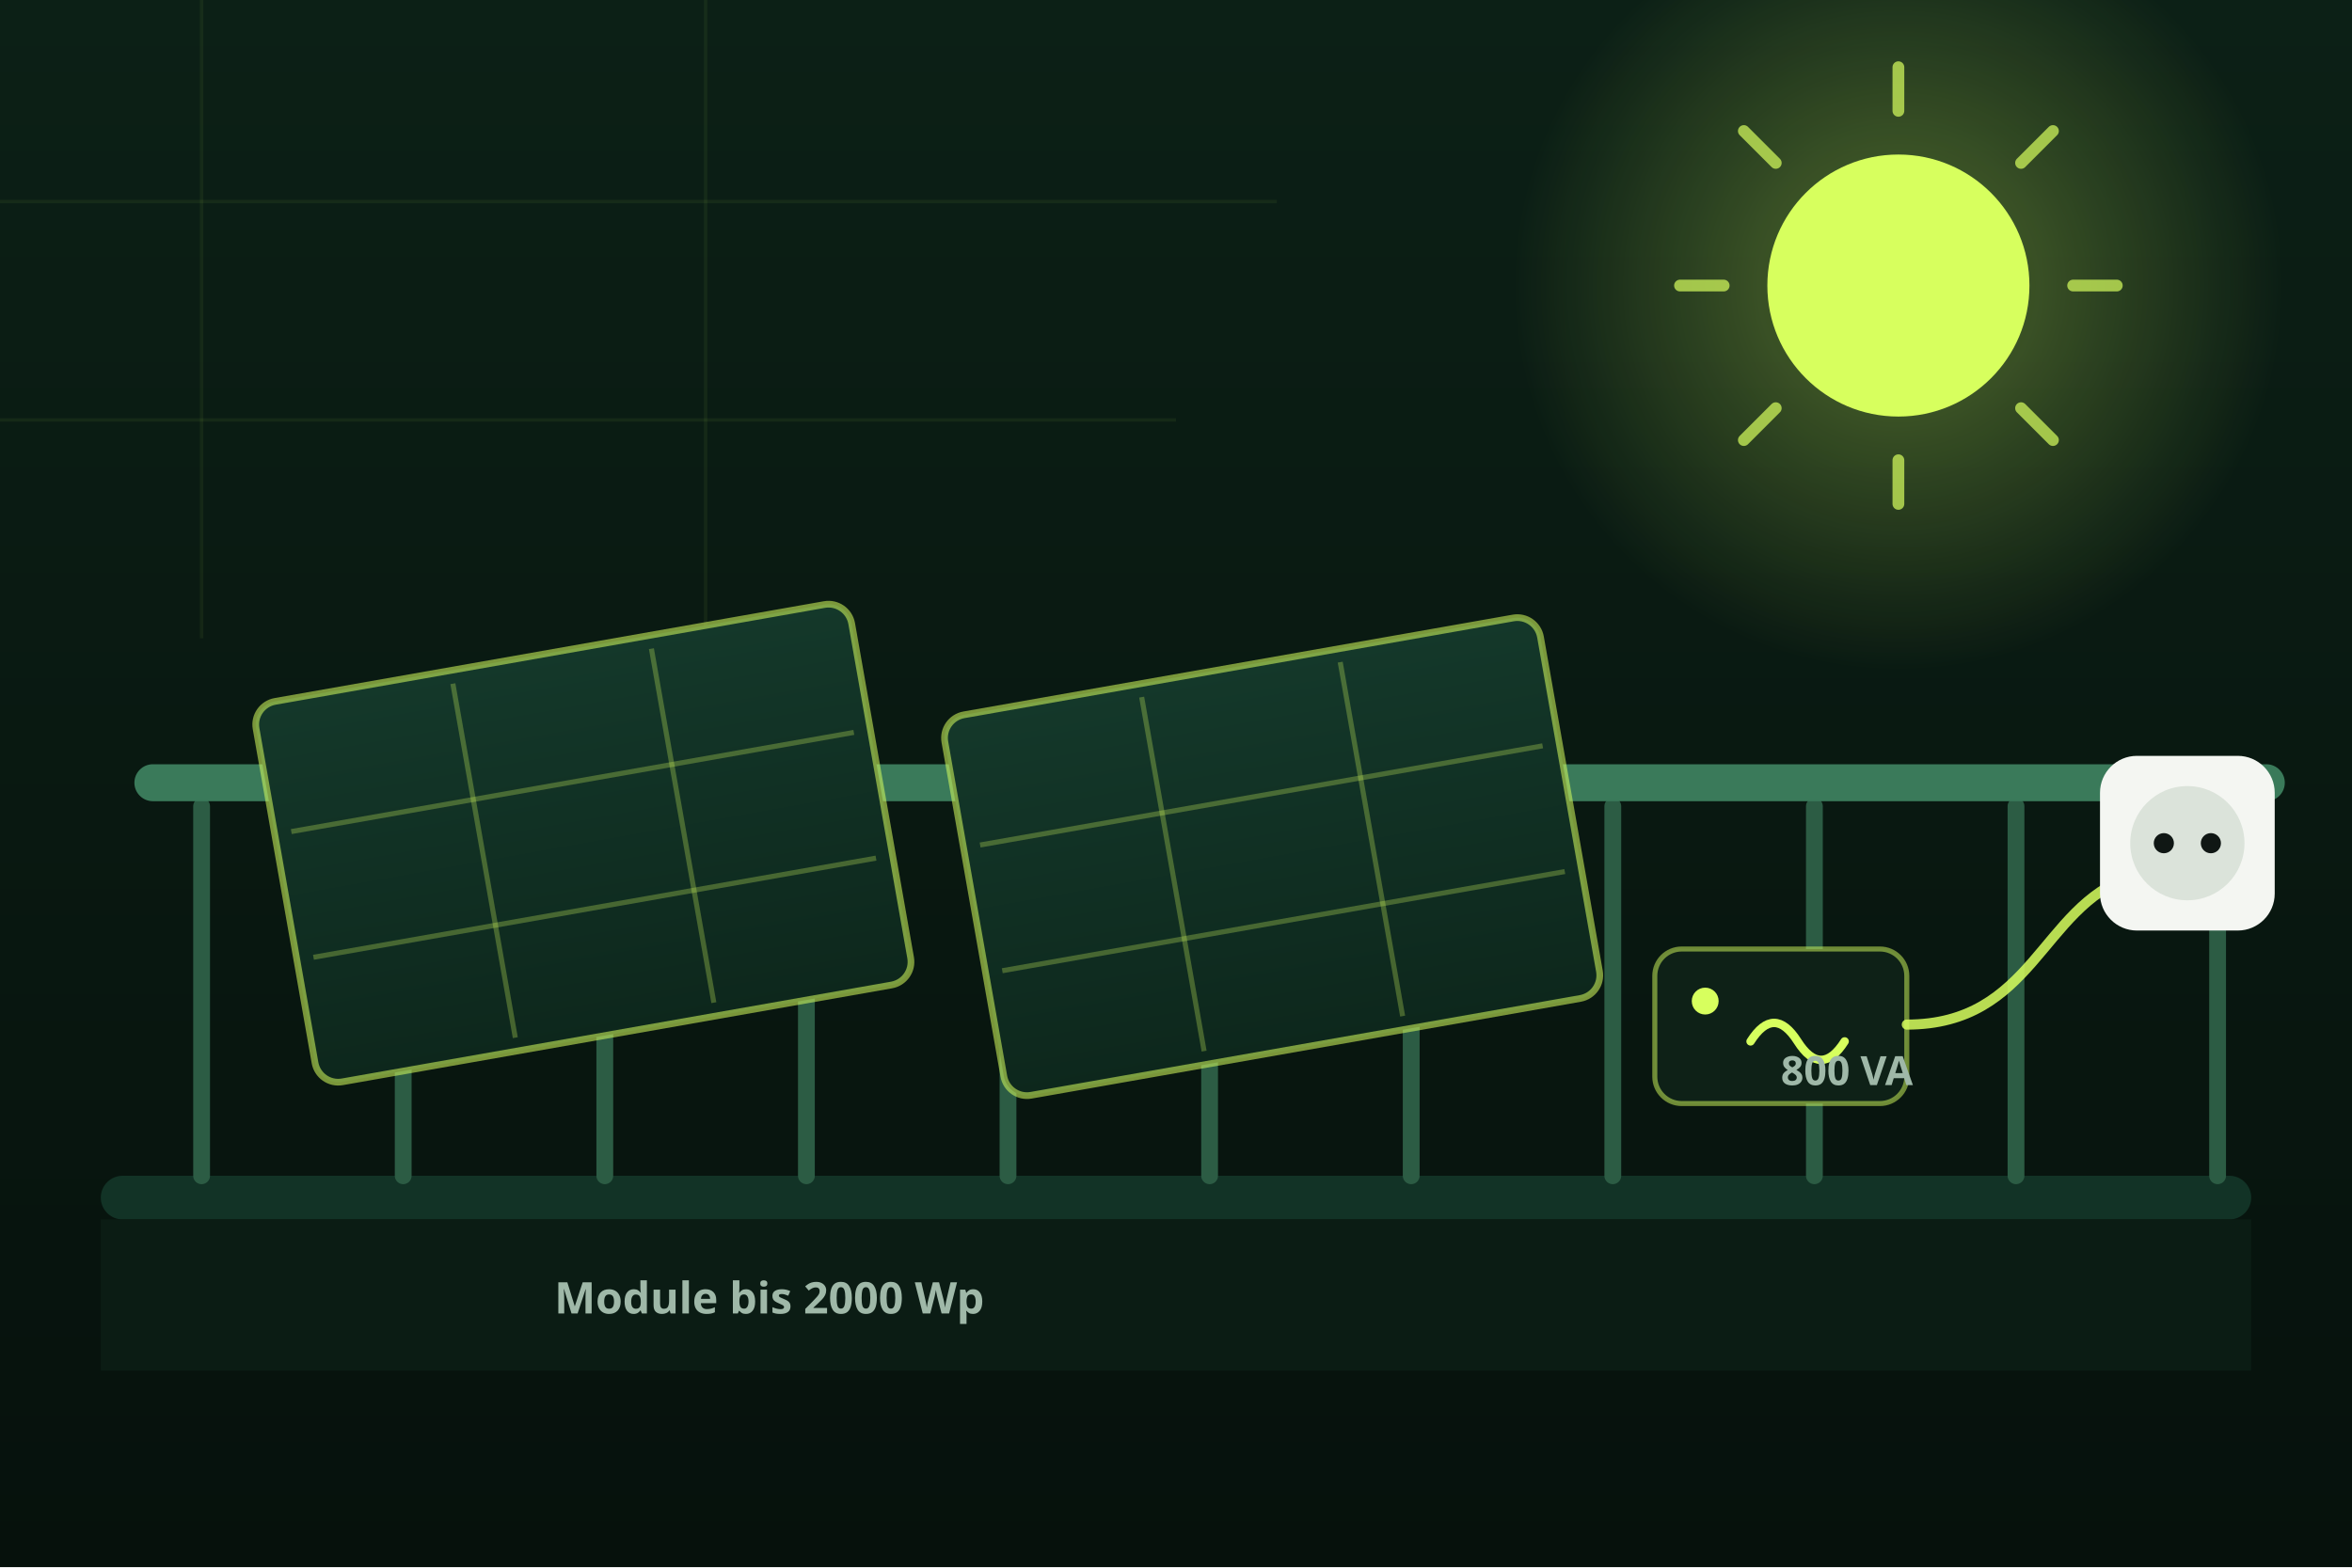
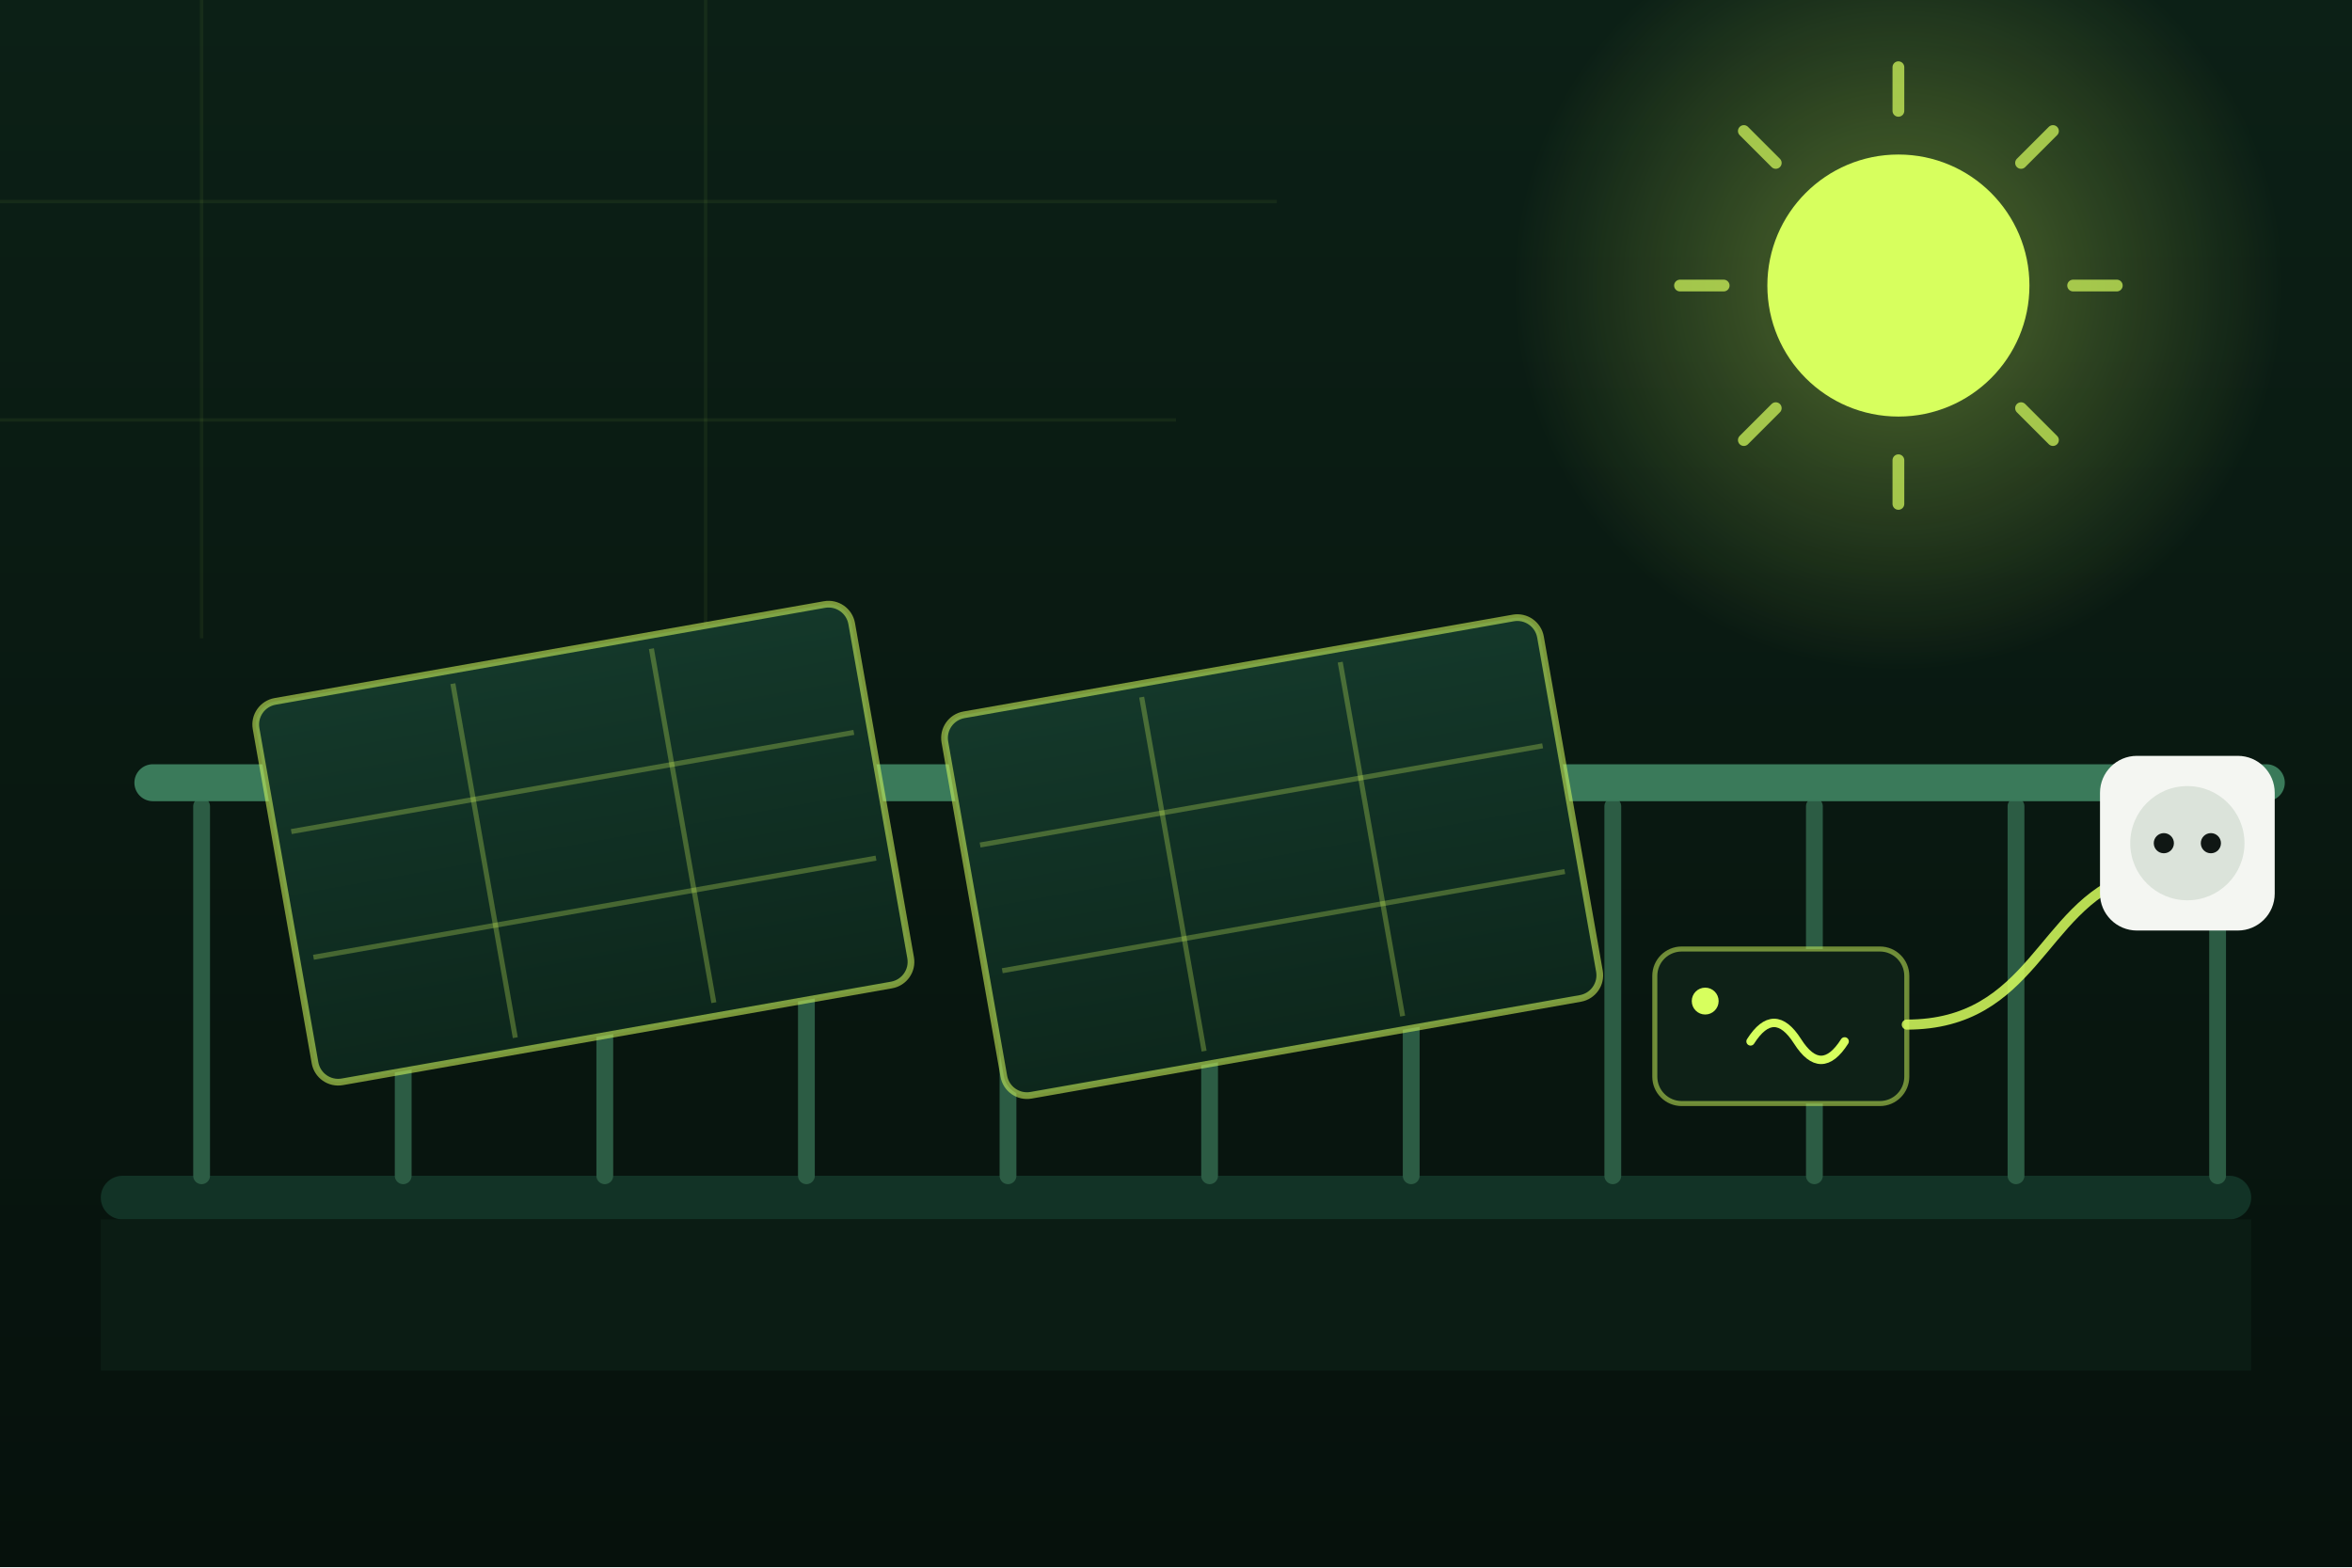
<svg xmlns="http://www.w3.org/2000/svg" viewBox="0 0 1400 933" role="img" aria-labelledby="heroTitle heroDesc">
  <defs>
    <linearGradient id="hbg" x1="0" y1="0" x2="0" y2="1">
      <stop offset="0" stop-color="#0c2016" />
      <stop offset="1" stop-color="#06110c" />
    </linearGradient>
    <radialGradient id="hglow" cx="0.5" cy="0.5" r="0.5">
      <stop offset="0" stop-color="#d7ff5e" stop-opacity="0.35" />
      <stop offset="1" stop-color="#d7ff5e" stop-opacity="0" />
    </radialGradient>
    <linearGradient id="hpanel" x1="0" y1="0" x2="0" y2="1">
      <stop offset="0" stop-color="#14382a" />
      <stop offset="1" stop-color="#0d271c" />
    </linearGradient>
  </defs>
  <rect width="1400" height="933" fill="url(#hbg)" />
  <circle cx="1130" cy="170" r="230" fill="url(#hglow)" />
  <circle cx="1130" cy="170" r="78" fill="#d7ff5e" />
  <g stroke="#d7ff5e" stroke-width="7" stroke-linecap="round" opacity="0.7">
    <line x1="1130" y1="40" x2="1130" y2="66" />
    <line x1="1130" y1="274" x2="1130" y2="300" />
    <line x1="1000" y1="170" x2="1026" y2="170" />
    <line x1="1234" y1="170" x2="1260" y2="170" />
    <line x1="1038" y1="78" x2="1057" y2="97" />
    <line x1="1203" y1="243" x2="1222" y2="262" />
    <line x1="1222" y1="78" x2="1203" y2="97" />
    <line x1="1057" y1="243" x2="1038" y2="262" />
  </g>
  <g stroke="#d7ff5e" stroke-opacity="0.06" stroke-width="2">
    <line x1="0" y1="120" x2="760" y2="120" />
    <line x1="0" y1="250" x2="700" y2="250" />
    <line x1="120" y1="0" x2="120" y2="380" />
    <line x1="420" y1="0" x2="420" y2="380" />
  </g>
  <rect x="60" y="700" width="1280" height="26" rx="13" fill="#123326" />
  <rect x="60" y="726" width="1280" height="90" fill="#0b1c14" />
  <g stroke="#2c5c44" stroke-width="10" stroke-linecap="round">
    <line x1="120" y1="480" x2="120" y2="700" />
    <line x1="240" y1="480" x2="240" y2="700" />
    <line x1="360" y1="480" x2="360" y2="700" />
    <line x1="480" y1="480" x2="480" y2="700" />
    <line x1="600" y1="480" x2="600" y2="700" />
    <line x1="720" y1="480" x2="720" y2="700" />
    <line x1="840" y1="480" x2="840" y2="700" />
    <line x1="960" y1="480" x2="960" y2="700" />
    <line x1="1080" y1="480" x2="1080" y2="700" />
    <line x1="1200" y1="480" x2="1200" y2="700" />
    <line x1="1320" y1="480" x2="1320" y2="700" />
  </g>
  <rect x="80" y="455" width="1280" height="22" rx="11" fill="#3a7a5a" />
  <g transform="translate(150 420) rotate(-10)">
    <rect x="0" y="0" width="360" height="230" rx="14" fill="url(#hpanel)" stroke="#d7ff5e" stroke-opacity="0.55" stroke-width="4" />
    <g stroke="#d7ff5e" stroke-opacity="0.28" stroke-width="3">
      <line x1="120" y1="8" x2="120" y2="222" />
      <line x1="240" y1="8" x2="240" y2="222" />
      <line x1="10" y1="78" x2="350" y2="78" />
      <line x1="10" y1="154" x2="350" y2="154" />
    </g>
  </g>
  <g transform="translate(560 428) rotate(-10)">
    <rect x="0" y="0" width="360" height="230" rx="14" fill="url(#hpanel)" stroke="#d7ff5e" stroke-opacity="0.55" stroke-width="4" />
    <g stroke="#d7ff5e" stroke-opacity="0.28" stroke-width="3">
      <line x1="120" y1="8" x2="120" y2="222" />
      <line x1="240" y1="8" x2="240" y2="222" />
      <line x1="10" y1="78" x2="350" y2="78" />
      <line x1="10" y1="154" x2="350" y2="154" />
    </g>
  </g>
  <g>
    <rect x="985" y="565" width="150" height="92" rx="16" fill="#0e2117" stroke="#d7ff5e" stroke-opacity="0.5" stroke-width="3" />
    <circle cx="1015" cy="596" r="8" fill="#d7ff5e" />
    <path d="M1042 620 q14 -22 28 0 q14 22 28 0" fill="none" stroke="#d7ff5e" stroke-width="5" stroke-linecap="round" />
-     <text x="1060" y="646" font-family="system-ui, sans-serif" font-size="24" font-weight="600" fill="#9fb8a8">800 VA</text>
  </g>
  <path d="M1135 610 C 1210 610 1215 540 1268 522" fill="none" stroke="#d7ff5e" stroke-width="6" stroke-linecap="round" opacity="0.85" />
  <g>
    <rect x="1250" y="450" width="104" height="104" rx="22" fill="#f4f6f2" />
    <circle cx="1302" cy="502" r="34" fill="#dbe3da" />
    <circle cx="1288" cy="502" r="6" fill="#101714" />
    <circle cx="1316" cy="502" r="6" fill="#101714" />
  </g>
-   <text x="330" y="782" font-family="system-ui, sans-serif" font-size="26" font-weight="600" fill="#9fb8a8">Module bis 2000 Wp</text>
</svg>
